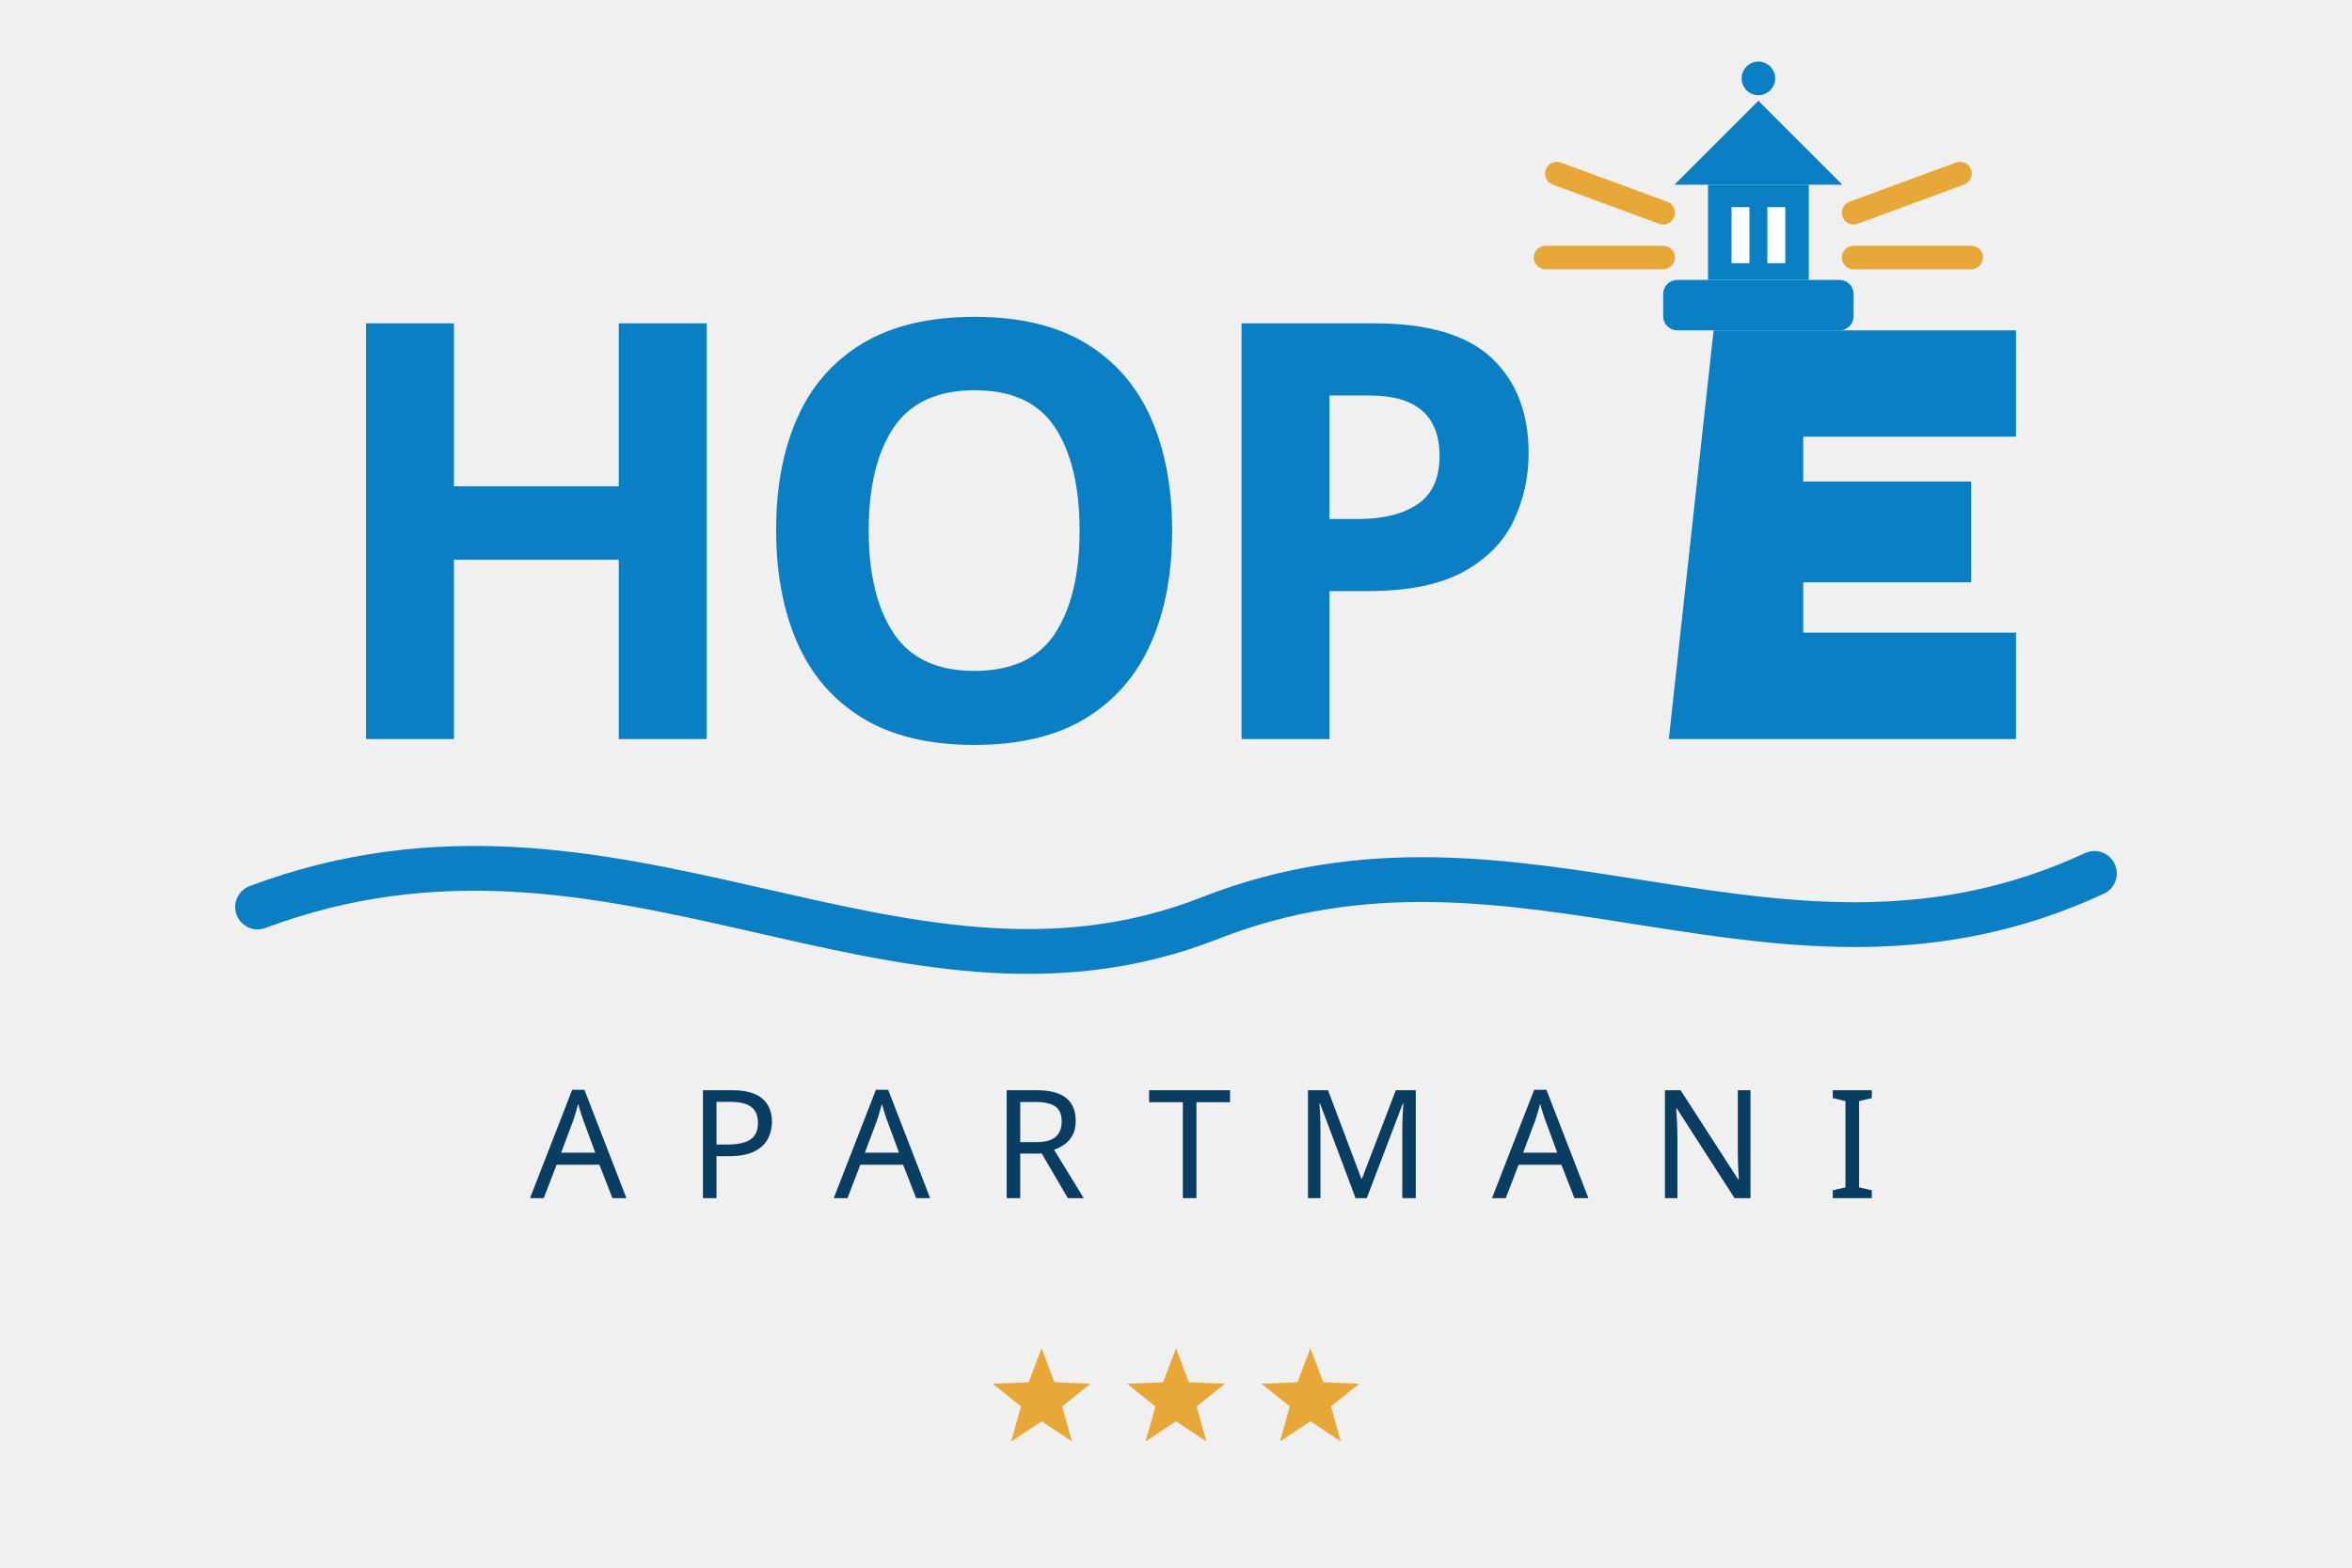
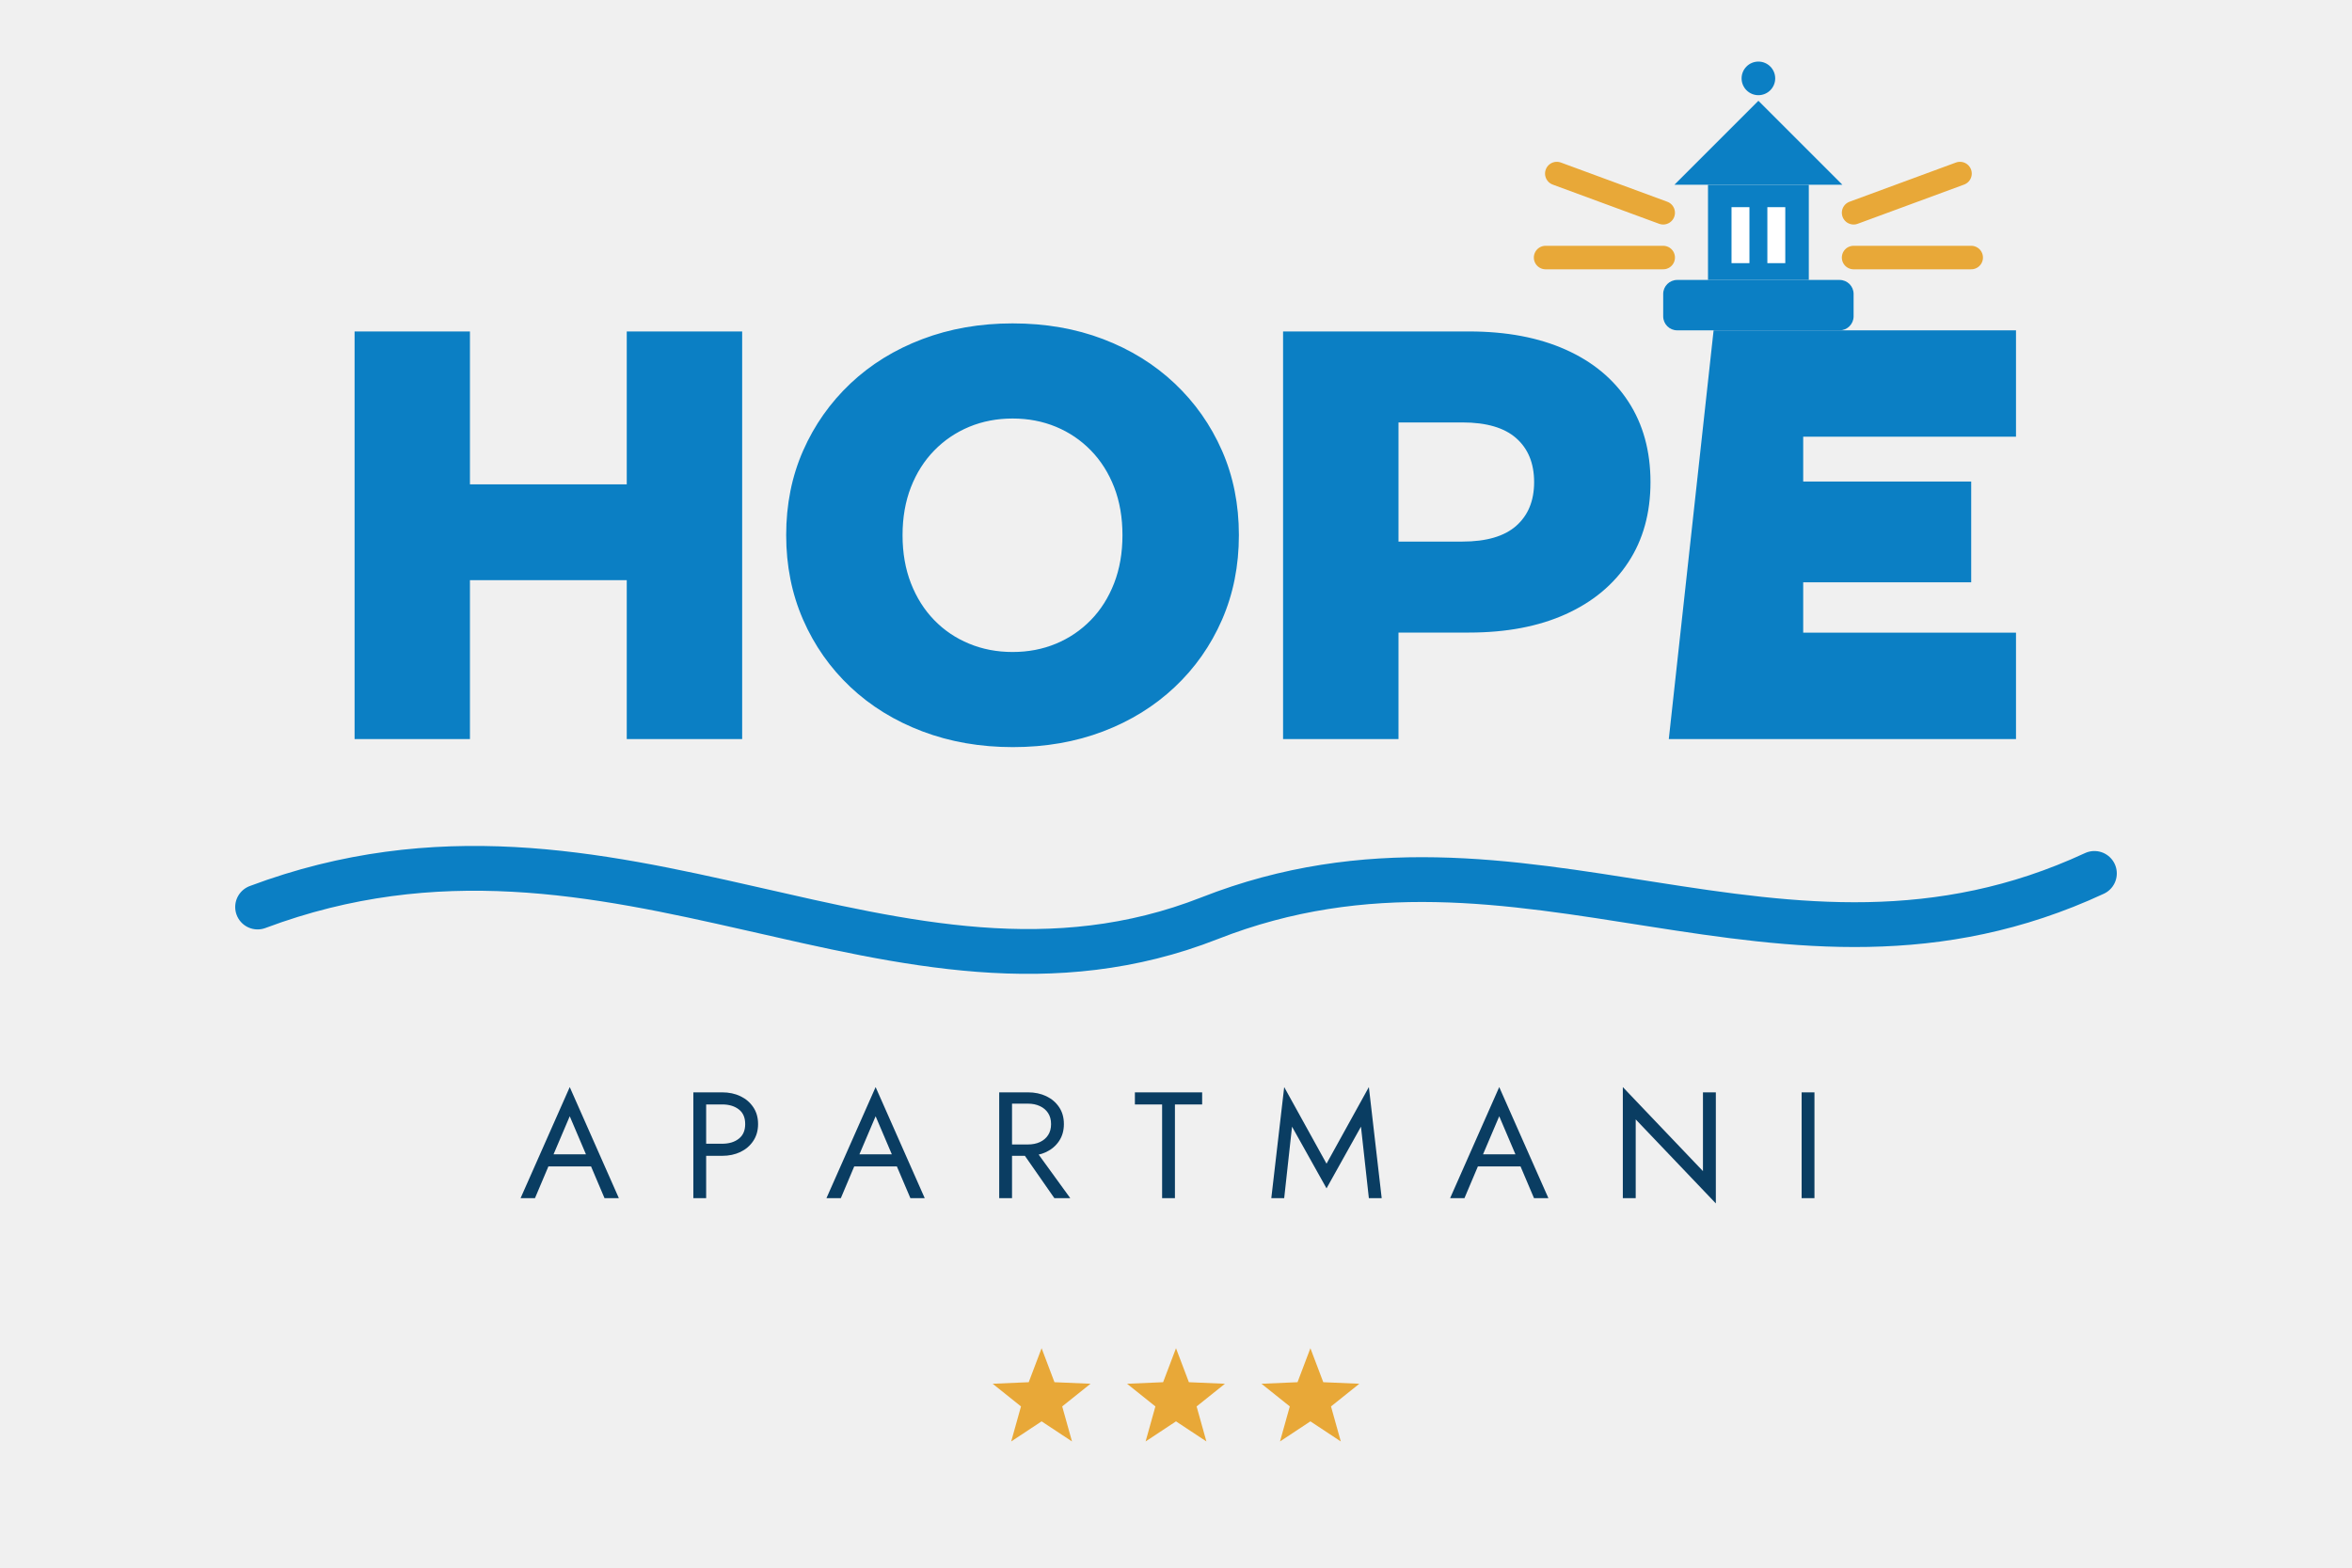
<svg xmlns="http://www.w3.org/2000/svg" viewBox="0 0 420 280" width="420" height="280" role="img" aria-label="Hope Apartmani Vodice">
  <g fill="none" stroke="#E8A838" stroke-width="4.2" stroke-linecap="round">
    <path d="M297,38 L278,31" />
    <path d="M297,46 L276,46" />
    <path d="M331,38 L350,31" />
    <path d="M331,46 L352,46" />
  </g>
-   <text x="56" y="132" font-family="Montserrat, sans-serif" font-weight="800" font-size="104" letter-spacing="-3" fill="#0B7FC4">HOP</text>
+   <path fill="#0B7FC4" d="M111.92 132V59.2H132.53V132ZM63.32 132V59.2H83.92V132ZM82.45 103.62V86.51H113.36V103.62ZM180.87 133.44Q172.13 133.44 164.71 130.63Q157.29 127.82 151.86 122.71Q146.43 117.59 143.41 110.68Q140.39 103.77 140.39 95.57Q140.39 87.36 143.41 80.5Q146.43 73.64 151.86 68.5Q157.3 63.37 164.7 60.57Q172.1 57.76 180.82 57.76Q189.61 57.76 196.97 60.56Q204.33 63.36 209.76 68.48Q215.19 73.61 218.21 80.48Q221.23 87.35 221.23 95.57Q221.23 103.79 218.21 110.71Q215.19 117.62 209.76 122.73Q204.33 127.84 196.97 130.64Q189.61 133.44 180.87 133.44ZM180.82 116.45Q185 116.45 188.56 114.97Q192.12 113.49 194.79 110.75Q197.46 108.01 198.95 104.17Q200.44 100.33 200.44 95.59Q200.44 90.85 198.96 87.02Q197.47 83.19 194.8 80.45Q192.13 77.71 188.57 76.23Q185 74.75 180.83 74.75Q176.65 74.75 173.08 76.23Q169.5 77.72 166.83 80.46Q164.15 83.2 162.66 87.03Q161.17 90.86 161.17 95.59Q161.17 100.32 162.66 104.16Q164.15 108 166.82 110.75Q169.49 113.5 173.07 114.97Q176.64 116.45 180.82 116.45ZM229.12 132V59.2H262.33Q272.33 59.2 279.59 62.45Q286.85 65.69 290.79 71.75Q294.73 77.81 294.73 86.11Q294.73 94.37 290.79 100.39Q286.85 106.42 279.59 109.7Q272.33 112.98 262.33 112.98H240.55L249.73 104V132ZM249.73 106.25 240.55 96.73H261.13Q267.58 96.73 270.76 93.91Q273.95 91.09 273.95 86.11Q273.95 81.09 270.76 78.27Q267.58 75.45 261.13 75.45H240.55L249.73 65.93Z" />
  <g fill="#0B7FC4">
    <path d="M298,132 L360,132 L360,113 L322,113 L322,104 L352,104 L352,86 L322,86 L322,78 L360,78 L360,59 L306,59 Z" />
    <rect x="297" y="50" width="34" height="9" rx="2.5" />
    <path d="M305,50 L305,33 L323,33 L323,50 Z" />
    <path d="M299,33 L329,33 L314,18 Z" />
    <circle cx="314" cy="14" r="3" />
  </g>
  <g fill="#FFFFFF">
    <rect x="309.2" y="37" width="3.2" height="10" />
    <rect x="315.6" y="37" width="3.2" height="10" />
  </g>
  <path d="M46,162 C110,138 160,186 216,164 C272,142 318,182 374,156" fill="none" stroke="#0B7FC4" stroke-width="8" stroke-linecap="round" />
-   <text x="215" y="214" text-anchor="middle" font-family="Jost, sans-serif" font-weight="400" font-size="27" letter-spacing="11" fill="#0A3D62">APARTMANI</text>
+   <path fill="#0A3D62" d="M96.8 208.33H106.79L105.98 206.17H97.61ZM101.74 199.37 104.98 206.98 105.2 207.52 107.95 214H110.51L101.74 194.16L92.96 214H95.53L98.34 207.36L98.55 206.87ZM123.81 195.1V214H126.1V195.1ZM125.08 197.26H128.94Q130.78 197.26 131.92 198.14Q133.07 199.01 133.07 200.77Q133.07 202.5 131.92 203.39Q130.78 204.28 128.94 204.28H125.08V206.44H128.94Q130.78 206.44 132.22 205.75Q133.66 205.06 134.51 203.78Q135.37 202.5 135.37 200.77Q135.37 199.01 134.51 197.75Q133.66 196.48 132.22 195.79Q130.78 195.1 128.94 195.1H125.08ZM151.41 208.33H161.4L160.59 206.17H152.22ZM156.36 199.37 159.6 206.98 159.81 207.52 162.57 214H165.13L156.36 194.16L147.58 214H150.15L152.95 207.36L153.17 206.87ZM181.8 204.69 188.28 214H191.12L184.37 204.69ZM178.43 195.1V214H180.72V195.1ZM179.69 197.12H183.56Q184.77 197.12 185.7 197.56Q186.63 197.99 187.16 198.8Q187.69 199.61 187.69 200.77Q187.69 201.93 187.16 202.74Q186.63 203.55 185.7 203.98Q184.77 204.41 183.56 204.41H179.69V206.44H183.56Q185.39 206.44 186.84 205.75Q188.28 205.06 189.13 203.78Q189.98 202.5 189.98 200.77Q189.98 199.01 189.13 197.75Q188.28 196.48 186.84 195.79Q185.39 195.1 183.56 195.1H179.69ZM202.66 197.26H207.52V214H209.81V197.26H214.67V195.1H202.66ZM230.72 201.23 236.88 212.25 243.03 201.23 244.44 214H246.73L244.44 194.16L236.88 207.84L229.32 194.16L227.02 214H229.32ZM262.78 208.33H272.77L271.96 206.17H263.59ZM267.72 199.37 270.96 206.98 271.18 207.52 273.93 214H276.5L267.72 194.16L258.95 214H261.51L264.32 207.36L264.53 206.87ZM304.1 195.1V209.17L289.79 194.16V214H292.09V199.93L306.4 214.94V195.1ZM321.72 195.1V214H324.01V195.1Z" />
  <g fill="#E8A838">
    <path transform="translate(186,250) scale(0.92)" d="M0,-10 L2.5,-3.4 L9.5,-3.1 L4,1.3 L5.9,8.1 L0,4.2 L-5.9,8.1 L-4,1.3 L-9.5,-3.1 L-2.5,-3.4 Z" />
    <path transform="translate(210,250) scale(0.92)" d="M0,-10 L2.5,-3.4 L9.5,-3.1 L4,1.3 L5.9,8.1 L0,4.2 L-5.9,8.1 L-4,1.3 L-9.5,-3.1 L-2.5,-3.4 Z" />
    <path transform="translate(234,250) scale(0.92)" d="M0,-10 L2.5,-3.4 L9.5,-3.1 L4,1.3 L5.9,8.1 L0,4.2 L-5.9,8.1 L-4,1.3 L-9.5,-3.1 L-2.5,-3.4 Z" />
  </g>
</svg>
